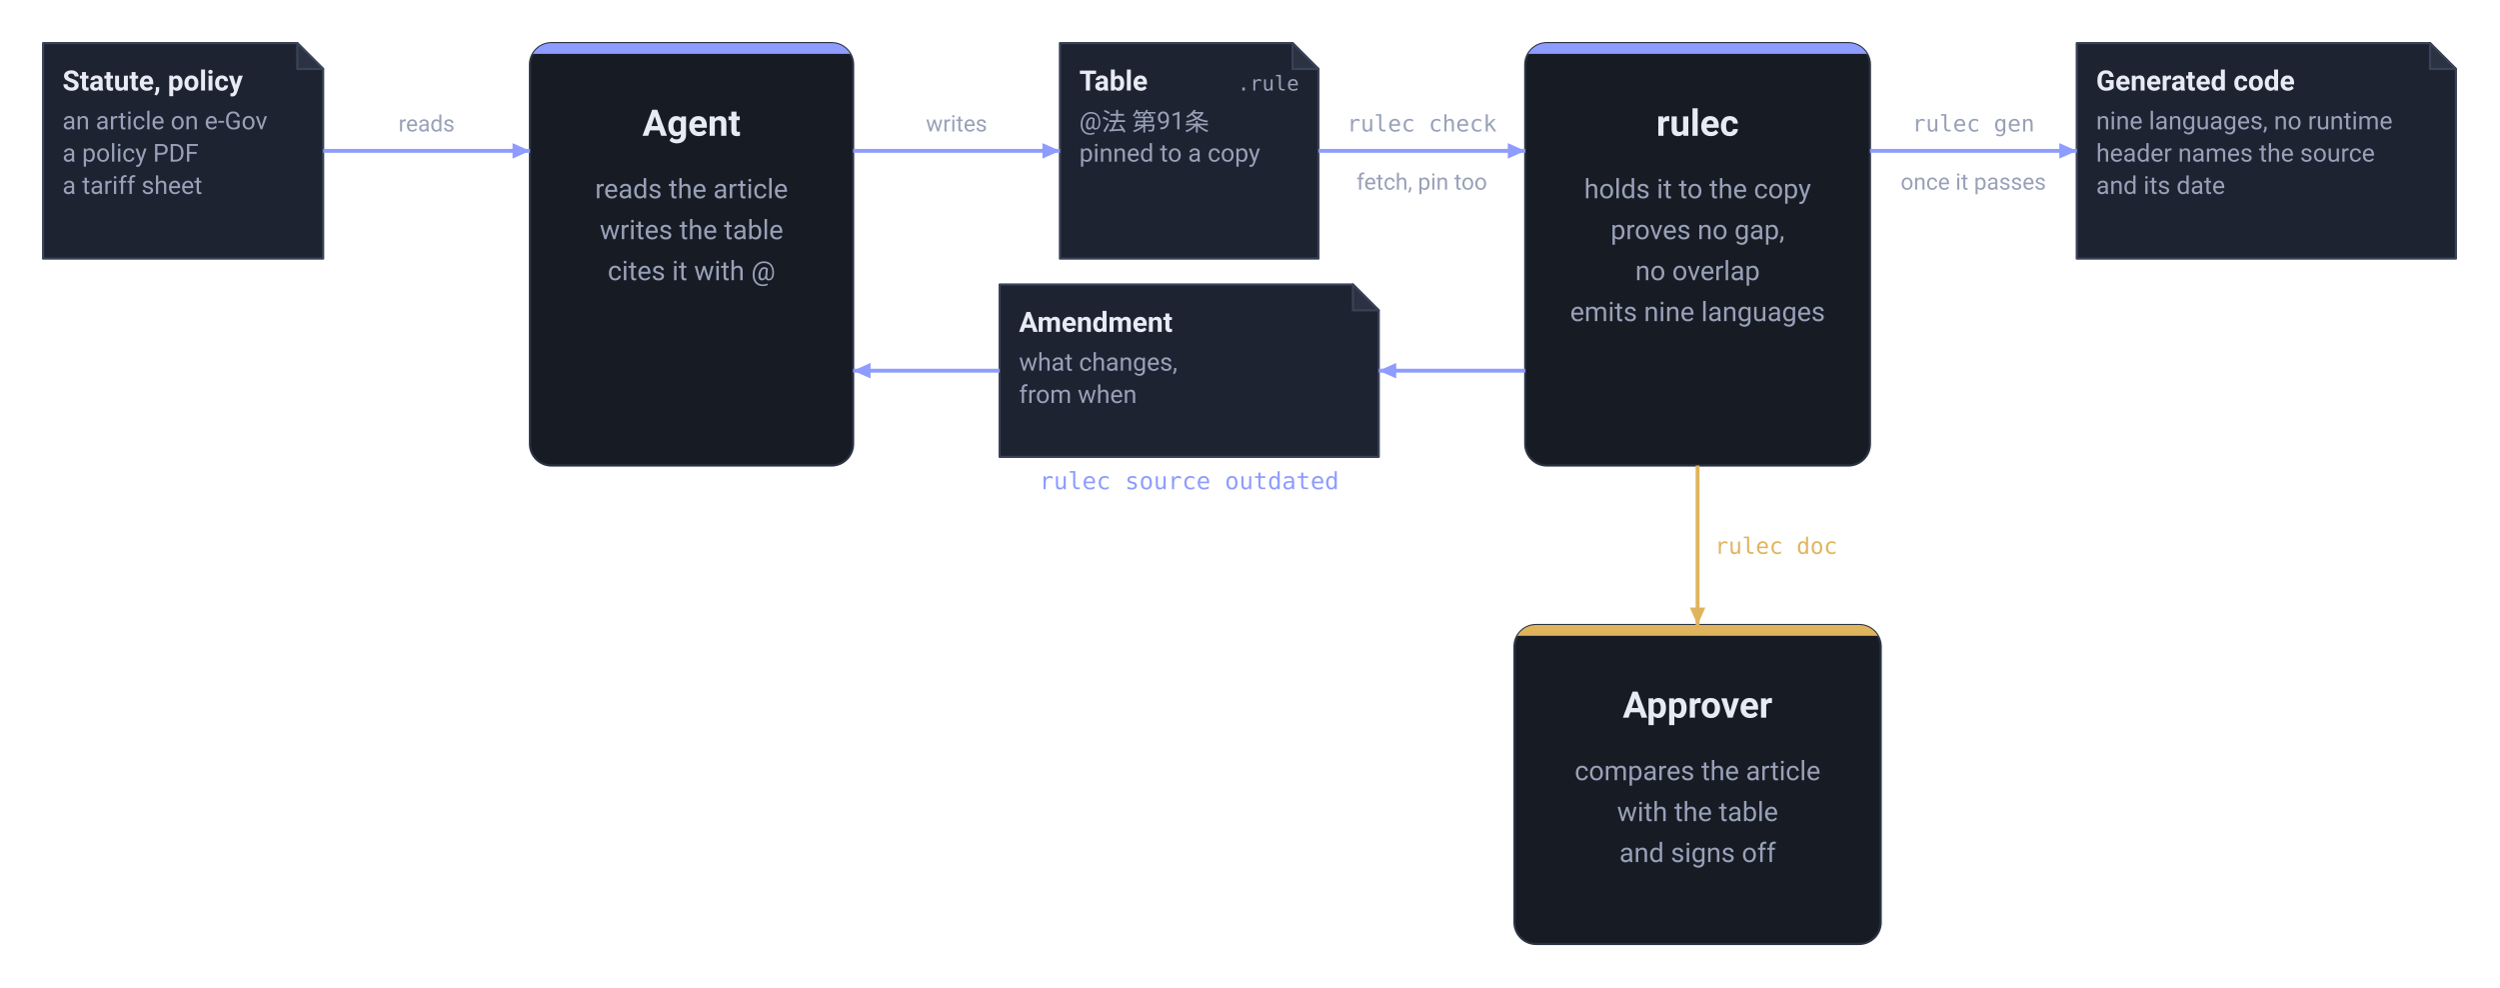
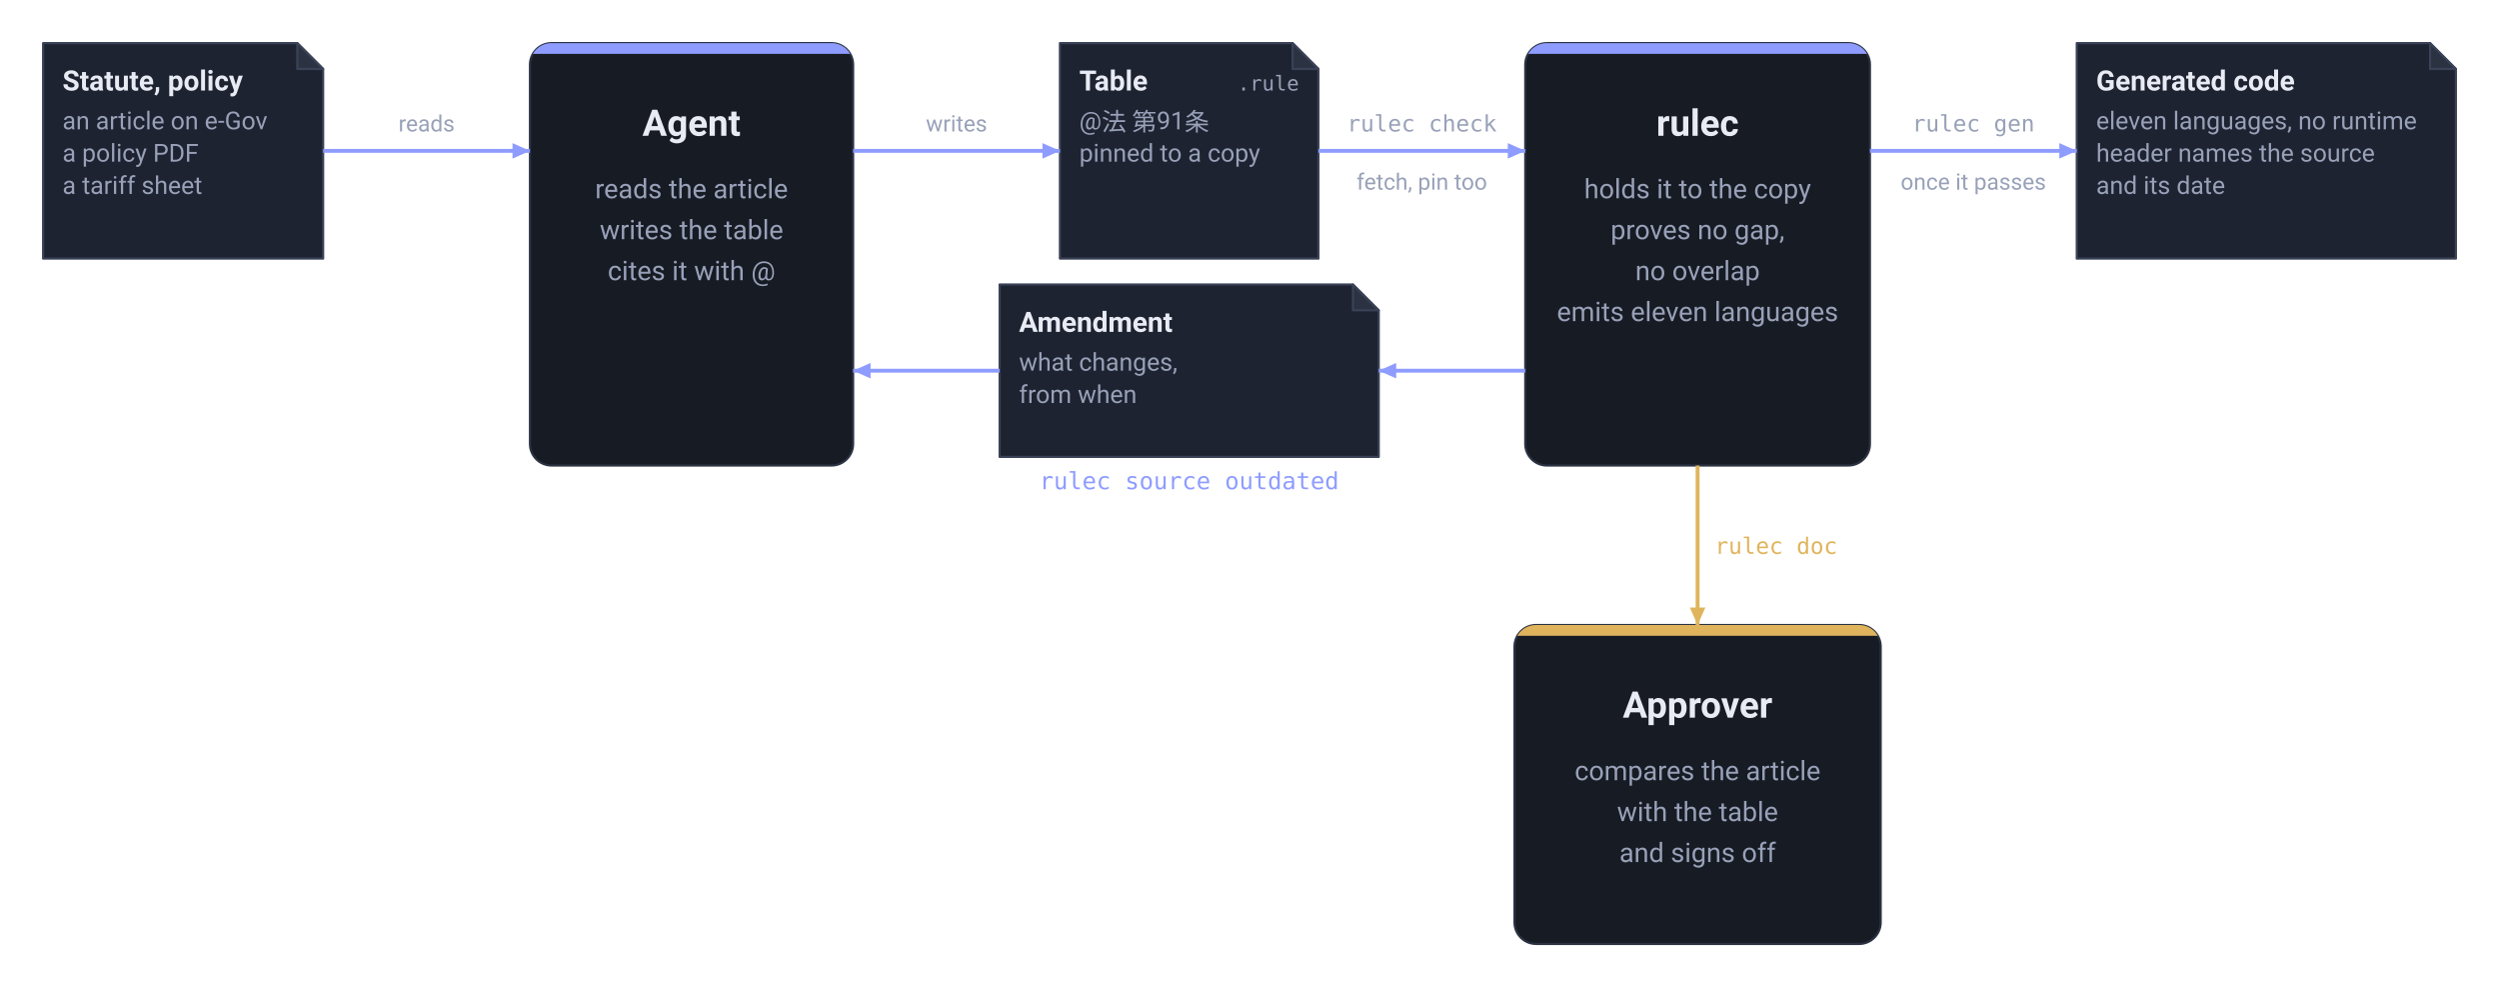
- <svg xmlns="http://www.w3.org/2000/svg" viewBox="0 0 1160 458" width="1160" height="458" role="img" aria-label="An agent transcribes a statute or a published policy into a table (.rule), citing the article with @. rulec holds the table to the copy, proves it has no gap and no overlap, and generates nine languages. The approver compares the article and the table on the page rulec doc renders. When an amendment comes, rulec source outdated says so and the table is reread." font-family="-apple-system, BlinkMacSystemFont, &quot;Hiragino Sans&quot;, &quot;Noto Sans JP&quot;, &quot;Yu Gothic&quot;, Meiryo, &quot;Segoe UI&quot;, Roboto, sans-serif">
+ <svg xmlns="http://www.w3.org/2000/svg" viewBox="0 0 1160 458" width="1160" height="458" role="img" aria-label="An agent transcribes a statute or a published policy into a table (.rule), citing the article with @. rulec holds the table to the copy, proves it has no gap and no overlap, and generates eleven languages. The approver compares the article and the table on the page rulec doc renders. When an amendment comes, rulec source outdated says so and the table is reread." font-family="-apple-system, BlinkMacSystemFont, &quot;Hiragino Sans&quot;, &quot;Noto Sans JP&quot;, &quot;Yu Gothic&quot;, Meiryo, &quot;Segoe UI&quot;, Roboto, sans-serif">
  <defs>
    <marker id="head-neutral" viewBox="0 0 10 10" refX="9" refY="5" markerWidth="9" markerHeight="9" markerUnits="userSpaceOnUse" orient="auto">
      <path d="M0,1 L9,5 L0,9 Z" fill="#6b7590" />
    </marker>
    <marker id="head-accent" viewBox="0 0 10 10" refX="9" refY="5" markerWidth="9" markerHeight="9" markerUnits="userSpaceOnUse" orient="auto">
      <path d="M0,1 L9,5 L0,9 Z" fill="#8e9cff" />
    </marker>
    <marker id="head-human" viewBox="0 0 10 10" refX="9" refY="5" markerWidth="9" markerHeight="9" markerUnits="userSpaceOnUse" orient="auto">
      <path d="M0,1 L9,5 L0,9 Z" fill="#e0b45c" />
    </marker>
  </defs>
  <path d="M20,20.0 H138 L150,32.0 V120.0 H20 Z" fill="#1e2331" stroke="#3a4257" stroke-linejoin="round" />
  <path d="M138,20.0 V32.0 H150 Z" fill="#2b3242" stroke="#3a4257" stroke-linejoin="round" />
  <text x="29" y="42.0" font-size="13" font-weight="600" text-anchor="start" fill="#e8ebf4">Statute, policy</text>
  <text x="29" y="60.0" font-size="11.5" font-weight="400" text-anchor="start" fill="#98a1b8">an article on e-Gov</text>
  <text x="29" y="75.0" font-size="11.5" font-weight="400" text-anchor="start" fill="#98a1b8">a policy PDF</text>
  <text x="29" y="90.0" font-size="11.5" font-weight="400" text-anchor="start" fill="#98a1b8">a tariff sheet</text>
  <clipPath id="clip-1">
    <rect x="246" y="20" width="150" height="196" rx="10" />
  </clipPath>
  <rect x="246" y="20" width="150" height="196" rx="10" fill="#171b24" stroke="#2b3242" />
  <rect x="246" y="20" width="150" height="5" fill="#8e9cff" clip-path="url(#clip-1)" />
  <text x="321.0" y="63" font-size="17" font-weight="700" text-anchor="middle" fill="#e8ebf4">Agent</text>
  <text x="321.0" y="92" font-size="12.5" font-weight="400" text-anchor="middle" fill="#98a1b8">reads the article</text>
  <text x="321.0" y="111" font-size="12.5" font-weight="400" text-anchor="middle" fill="#98a1b8">writes the table</text>
  <text x="321.0" y="130" font-size="12.5" font-weight="400" text-anchor="middle" fill="#98a1b8">cites it with @</text>
  <path d="M492,20.0 H600 L612,32.0 V120.0 H492 Z" fill="#1e2331" stroke="#3a4257" stroke-linejoin="round" />
  <path d="M600,20.0 V32.0 H612 Z" fill="#2b3242" stroke="#3a4257" stroke-linejoin="round" />
  <text x="501" y="42.0" font-size="13" font-weight="600" text-anchor="start" fill="#e8ebf4">Table</text>
  <text x="603" y="42.0" font-size="9.5" font-weight="400" text-anchor="end" fill="#98a1b8" font-family="ui-monospace, SFMono-Regular, Menlo, Consolas, monospace">.rule</text>
  <text x="501" y="60.0" font-size="11.5" font-weight="400" text-anchor="start" fill="#98a1b8">@法 第91条</text>
  <text x="501" y="75.0" font-size="11.5" font-weight="400" text-anchor="start" fill="#98a1b8">pinned to a copy</text>
  <clipPath id="clip-3">
    <rect x="708" y="20" width="160" height="196" rx="10" />
  </clipPath>
  <rect x="708" y="20" width="160" height="196" rx="10" fill="#171b24" stroke="#2b3242" />
  <rect x="708" y="20" width="160" height="5" fill="#8e9cff" clip-path="url(#clip-3)" />
  <text x="788.0" y="63" font-size="17" font-weight="700" text-anchor="middle" fill="#e8ebf4">rulec</text>
  <text x="788.0" y="92" font-size="12.5" font-weight="400" text-anchor="middle" fill="#98a1b8">holds it to the copy</text>
  <text x="788.0" y="111" font-size="12.5" font-weight="400" text-anchor="middle" fill="#98a1b8">proves no gap,</text>
  <text x="788.0" y="130" font-size="12.5" font-weight="400" text-anchor="middle" fill="#98a1b8">no overlap</text>
-   <text x="788.0" y="149" font-size="12.5" font-weight="400" text-anchor="middle" fill="#98a1b8">emits nine languages</text>
+   <text x="788.0" y="149" font-size="12.5" font-weight="400" text-anchor="middle" fill="#98a1b8">emits eleven languages</text>
  <path d="M964,20.0 H1128 L1140,32.0 V120.0 H964 Z" fill="#1e2331" stroke="#3a4257" stroke-linejoin="round" />
  <path d="M1128,20.0 V32.0 H1140 Z" fill="#2b3242" stroke="#3a4257" stroke-linejoin="round" />
  <text x="973" y="42.0" font-size="13" font-weight="600" text-anchor="start" fill="#e8ebf4">Generated code</text>
-   <text x="973" y="60.0" font-size="11.5" font-weight="400" text-anchor="start" fill="#98a1b8">nine languages, no runtime</text>
+   <text x="973" y="60.0" font-size="11.5" font-weight="400" text-anchor="start" fill="#98a1b8">eleven languages, no runtime</text>
  <text x="973" y="75.0" font-size="11.5" font-weight="400" text-anchor="start" fill="#98a1b8">header names the source</text>
  <text x="973" y="90.0" font-size="11.5" font-weight="400" text-anchor="start" fill="#98a1b8">and its date</text>
  <line x1="150" y1="70" x2="246" y2="70" stroke="#8e9cff" stroke-width="1.8" marker-end="url(#head-accent)" />
  <text x="198.0" y="61" font-size="10.5" font-weight="400" text-anchor="middle" fill="#98a1b8">reads</text>
  <line x1="396" y1="70" x2="492" y2="70" stroke="#8e9cff" stroke-width="1.8" marker-end="url(#head-accent)" />
  <text x="444.0" y="61" font-size="10.5" font-weight="400" text-anchor="middle" fill="#98a1b8">writes</text>
  <line x1="612" y1="70" x2="708" y2="70" stroke="#8e9cff" stroke-width="1.8" marker-end="url(#head-accent)" />
  <text x="660.0" y="61" font-size="10.5" font-weight="400" text-anchor="middle" fill="#98a1b8" font-family="ui-monospace, SFMono-Regular, Menlo, Consolas, monospace">rulec check</text>
  <text x="660.0" y="88" font-size="10.5" font-weight="400" text-anchor="middle" fill="#98a1b8">fetch, pin too</text>
  <line x1="868" y1="70" x2="964" y2="70" stroke="#8e9cff" stroke-width="1.8" marker-end="url(#head-accent)" />
  <text x="916.0" y="61" font-size="10.5" font-weight="400" text-anchor="middle" fill="#98a1b8" font-family="ui-monospace, SFMono-Regular, Menlo, Consolas, monospace">rulec gen</text>
  <text x="916.0" y="88" font-size="10.5" font-weight="400" text-anchor="middle" fill="#98a1b8">once it passes</text>
  <path d="M464.0,132 H628.0 L640.0,144 V212 H464.0 Z" fill="#1e2331" stroke="#3a4257" stroke-linejoin="round" />
  <path d="M628.0,132 V144 H640.0 Z" fill="#2b3242" stroke="#3a4257" stroke-linejoin="round" />
  <text x="473.0" y="154" font-size="13" font-weight="600" text-anchor="start" fill="#e8ebf4">Amendment</text>
  <text x="473.0" y="172" font-size="11.5" font-weight="400" text-anchor="start" fill="#98a1b8">what changes,</text>
  <text x="473.0" y="187" font-size="11.5" font-weight="400" text-anchor="start" fill="#98a1b8">from when</text>
  <line x1="708" y1="172" x2="640.0" y2="172" stroke="#8e9cff" stroke-width="1.8" marker-end="url(#head-accent)" />
  <line x1="464.0" y1="172" x2="396" y2="172" stroke="#8e9cff" stroke-width="1.8" marker-end="url(#head-accent)" />
  <text x="552.0" y="227" font-size="11" font-weight="400" text-anchor="middle" fill="#8e9cff" font-family="ui-monospace, SFMono-Regular, Menlo, Consolas, monospace">rulec source outdated</text>
  <clipPath id="clip-person">
    <rect x="703.0" y="290" width="170" height="148" rx="10" />
  </clipPath>
  <rect x="703.0" y="290" width="170" height="148" rx="10" fill="#171b24" stroke="#2b3242" />
  <rect x="703.0" y="290" width="170" height="5" fill="#e0b45c" clip-path="url(#clip-person)" />
  <text x="788.0" y="333" font-size="17" font-weight="700" text-anchor="middle" fill="#e8ebf4">Approver</text>
  <text x="788.0" y="362" font-size="12.5" font-weight="400" text-anchor="middle" fill="#98a1b8">compares the article</text>
  <text x="788.0" y="381" font-size="12.5" font-weight="400" text-anchor="middle" fill="#98a1b8">with the table</text>
  <text x="788.0" y="400" font-size="12.5" font-weight="400" text-anchor="middle" fill="#98a1b8">and signs off</text>
  <line x1="788.0" y1="216" x2="788.0" y2="290" stroke="#e0b45c" stroke-width="1.8" marker-end="url(#head-human)" />
  <text x="796.0" y="257.0" font-size="10.5" font-weight="400" text-anchor="start" fill="#e0b45c" font-family="ui-monospace, SFMono-Regular, Menlo, Consolas, monospace">rulec doc</text>
</svg>
